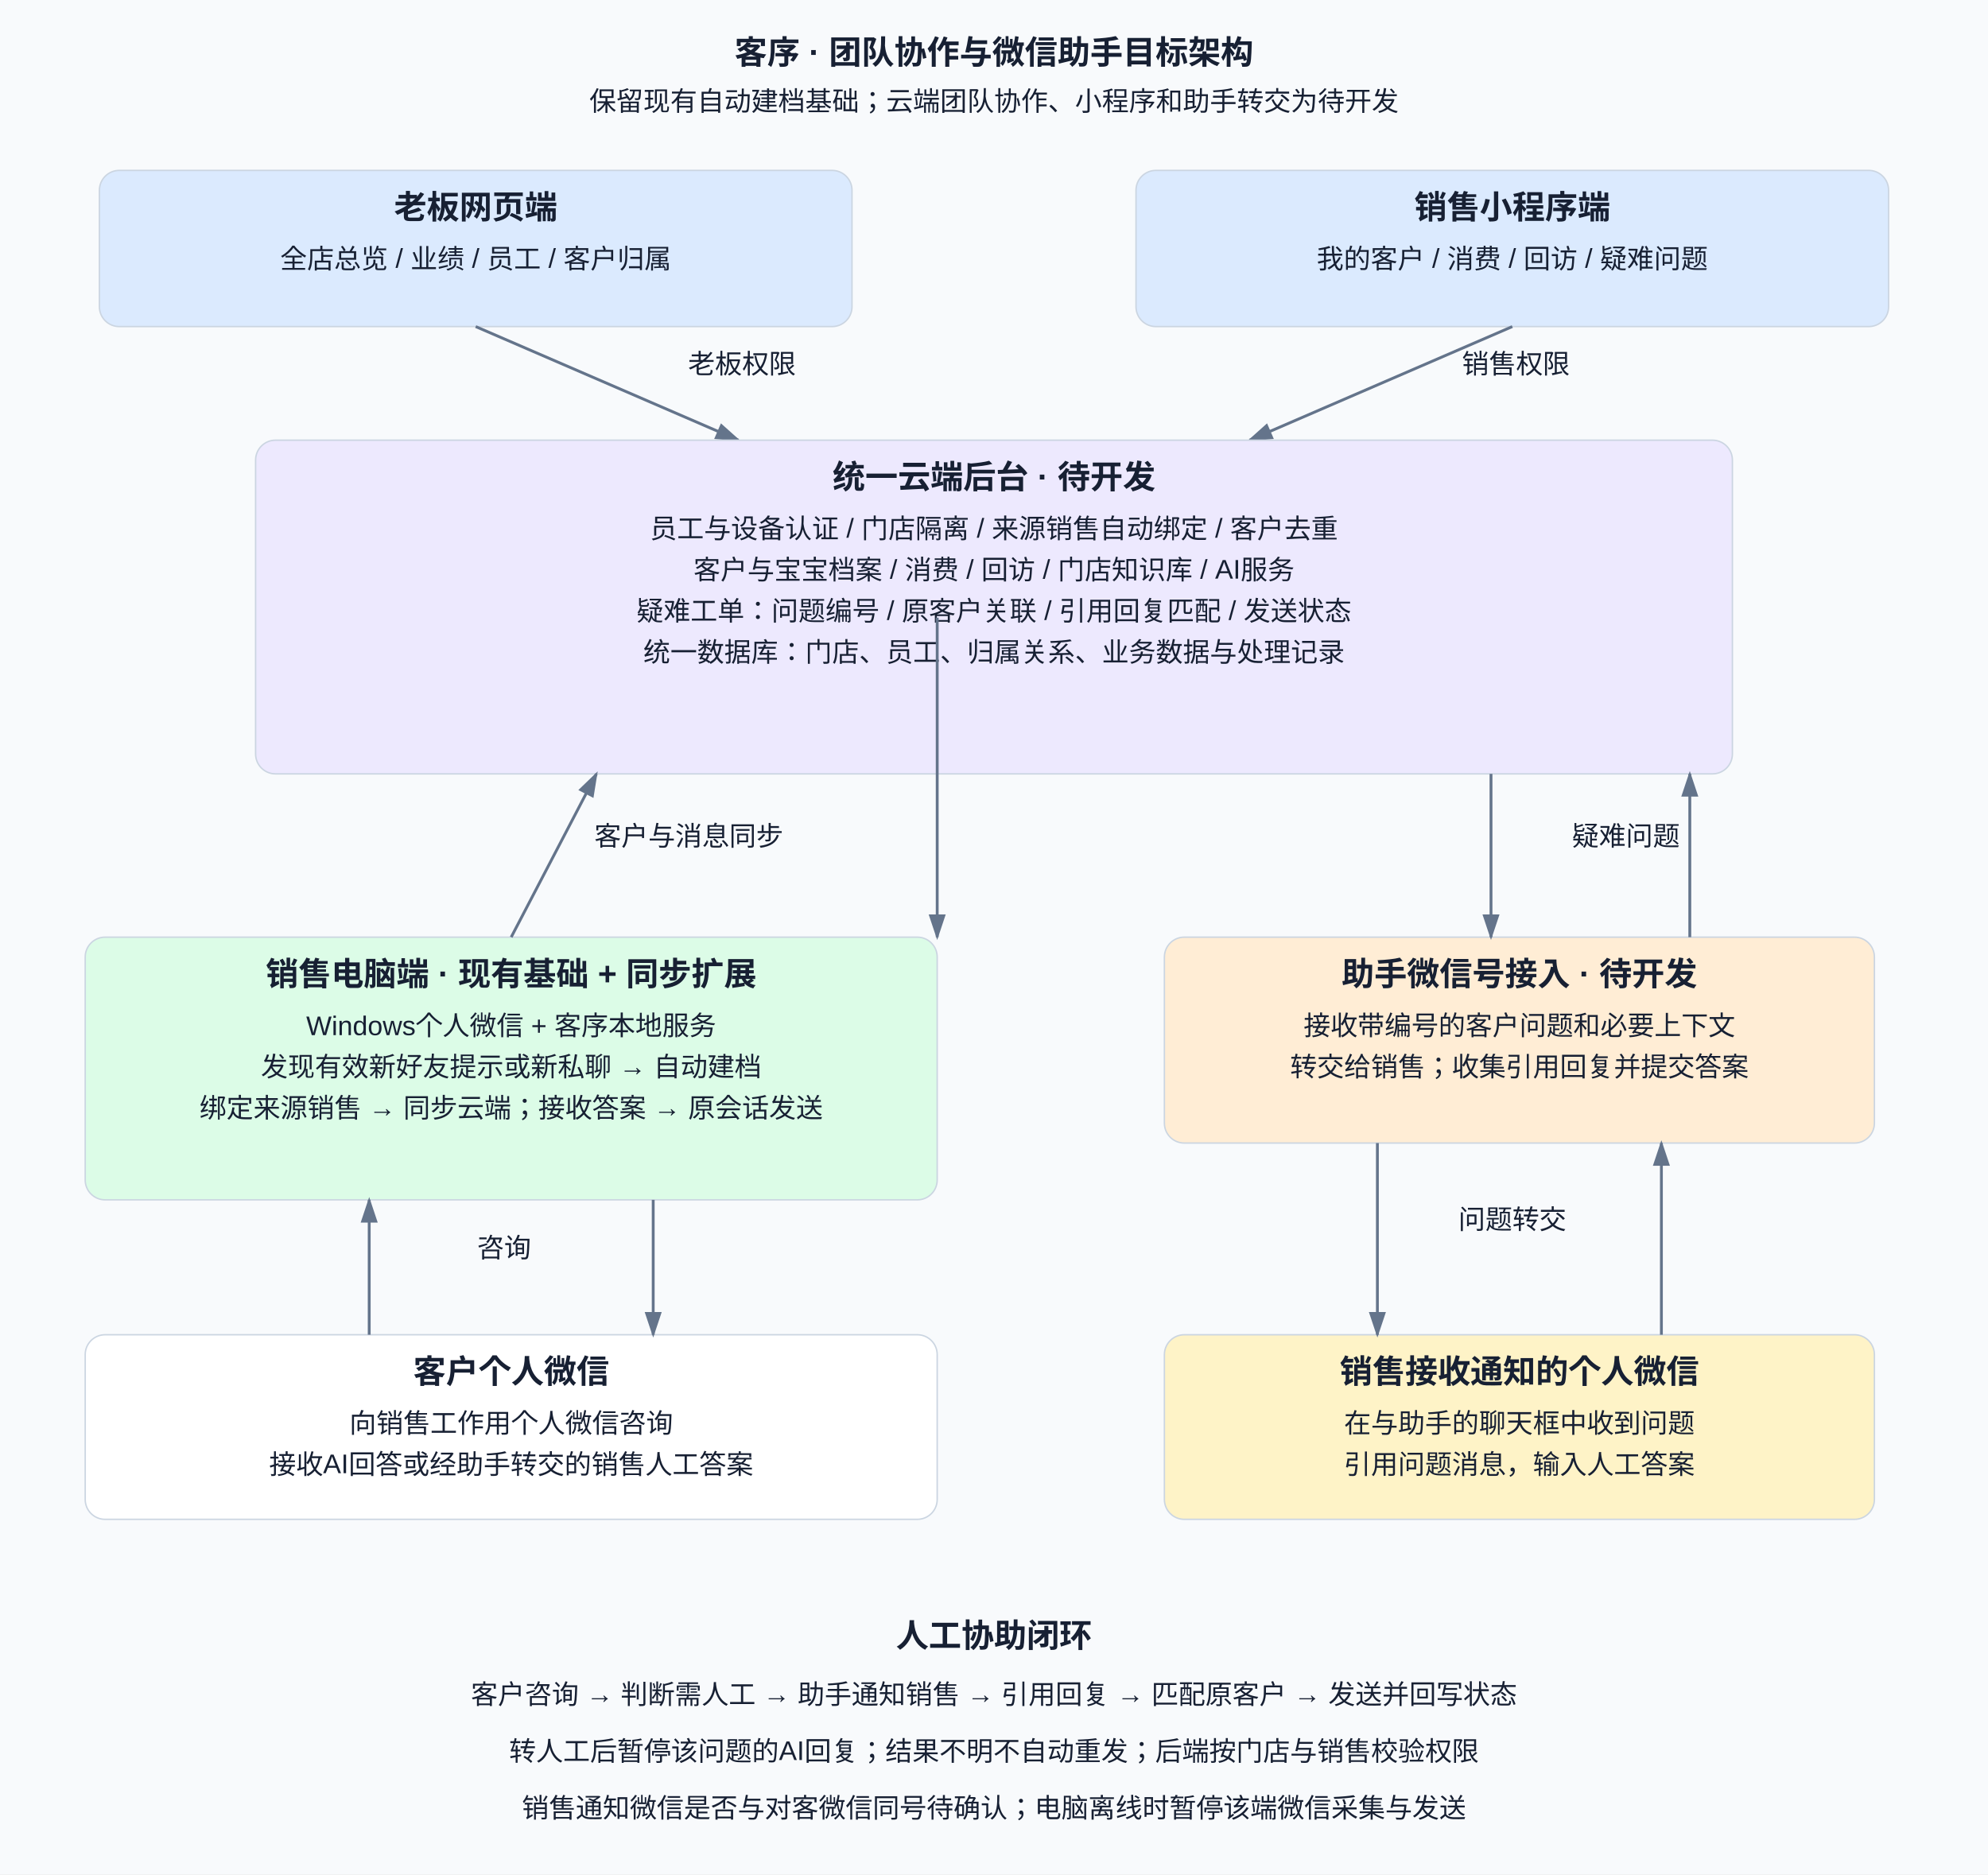
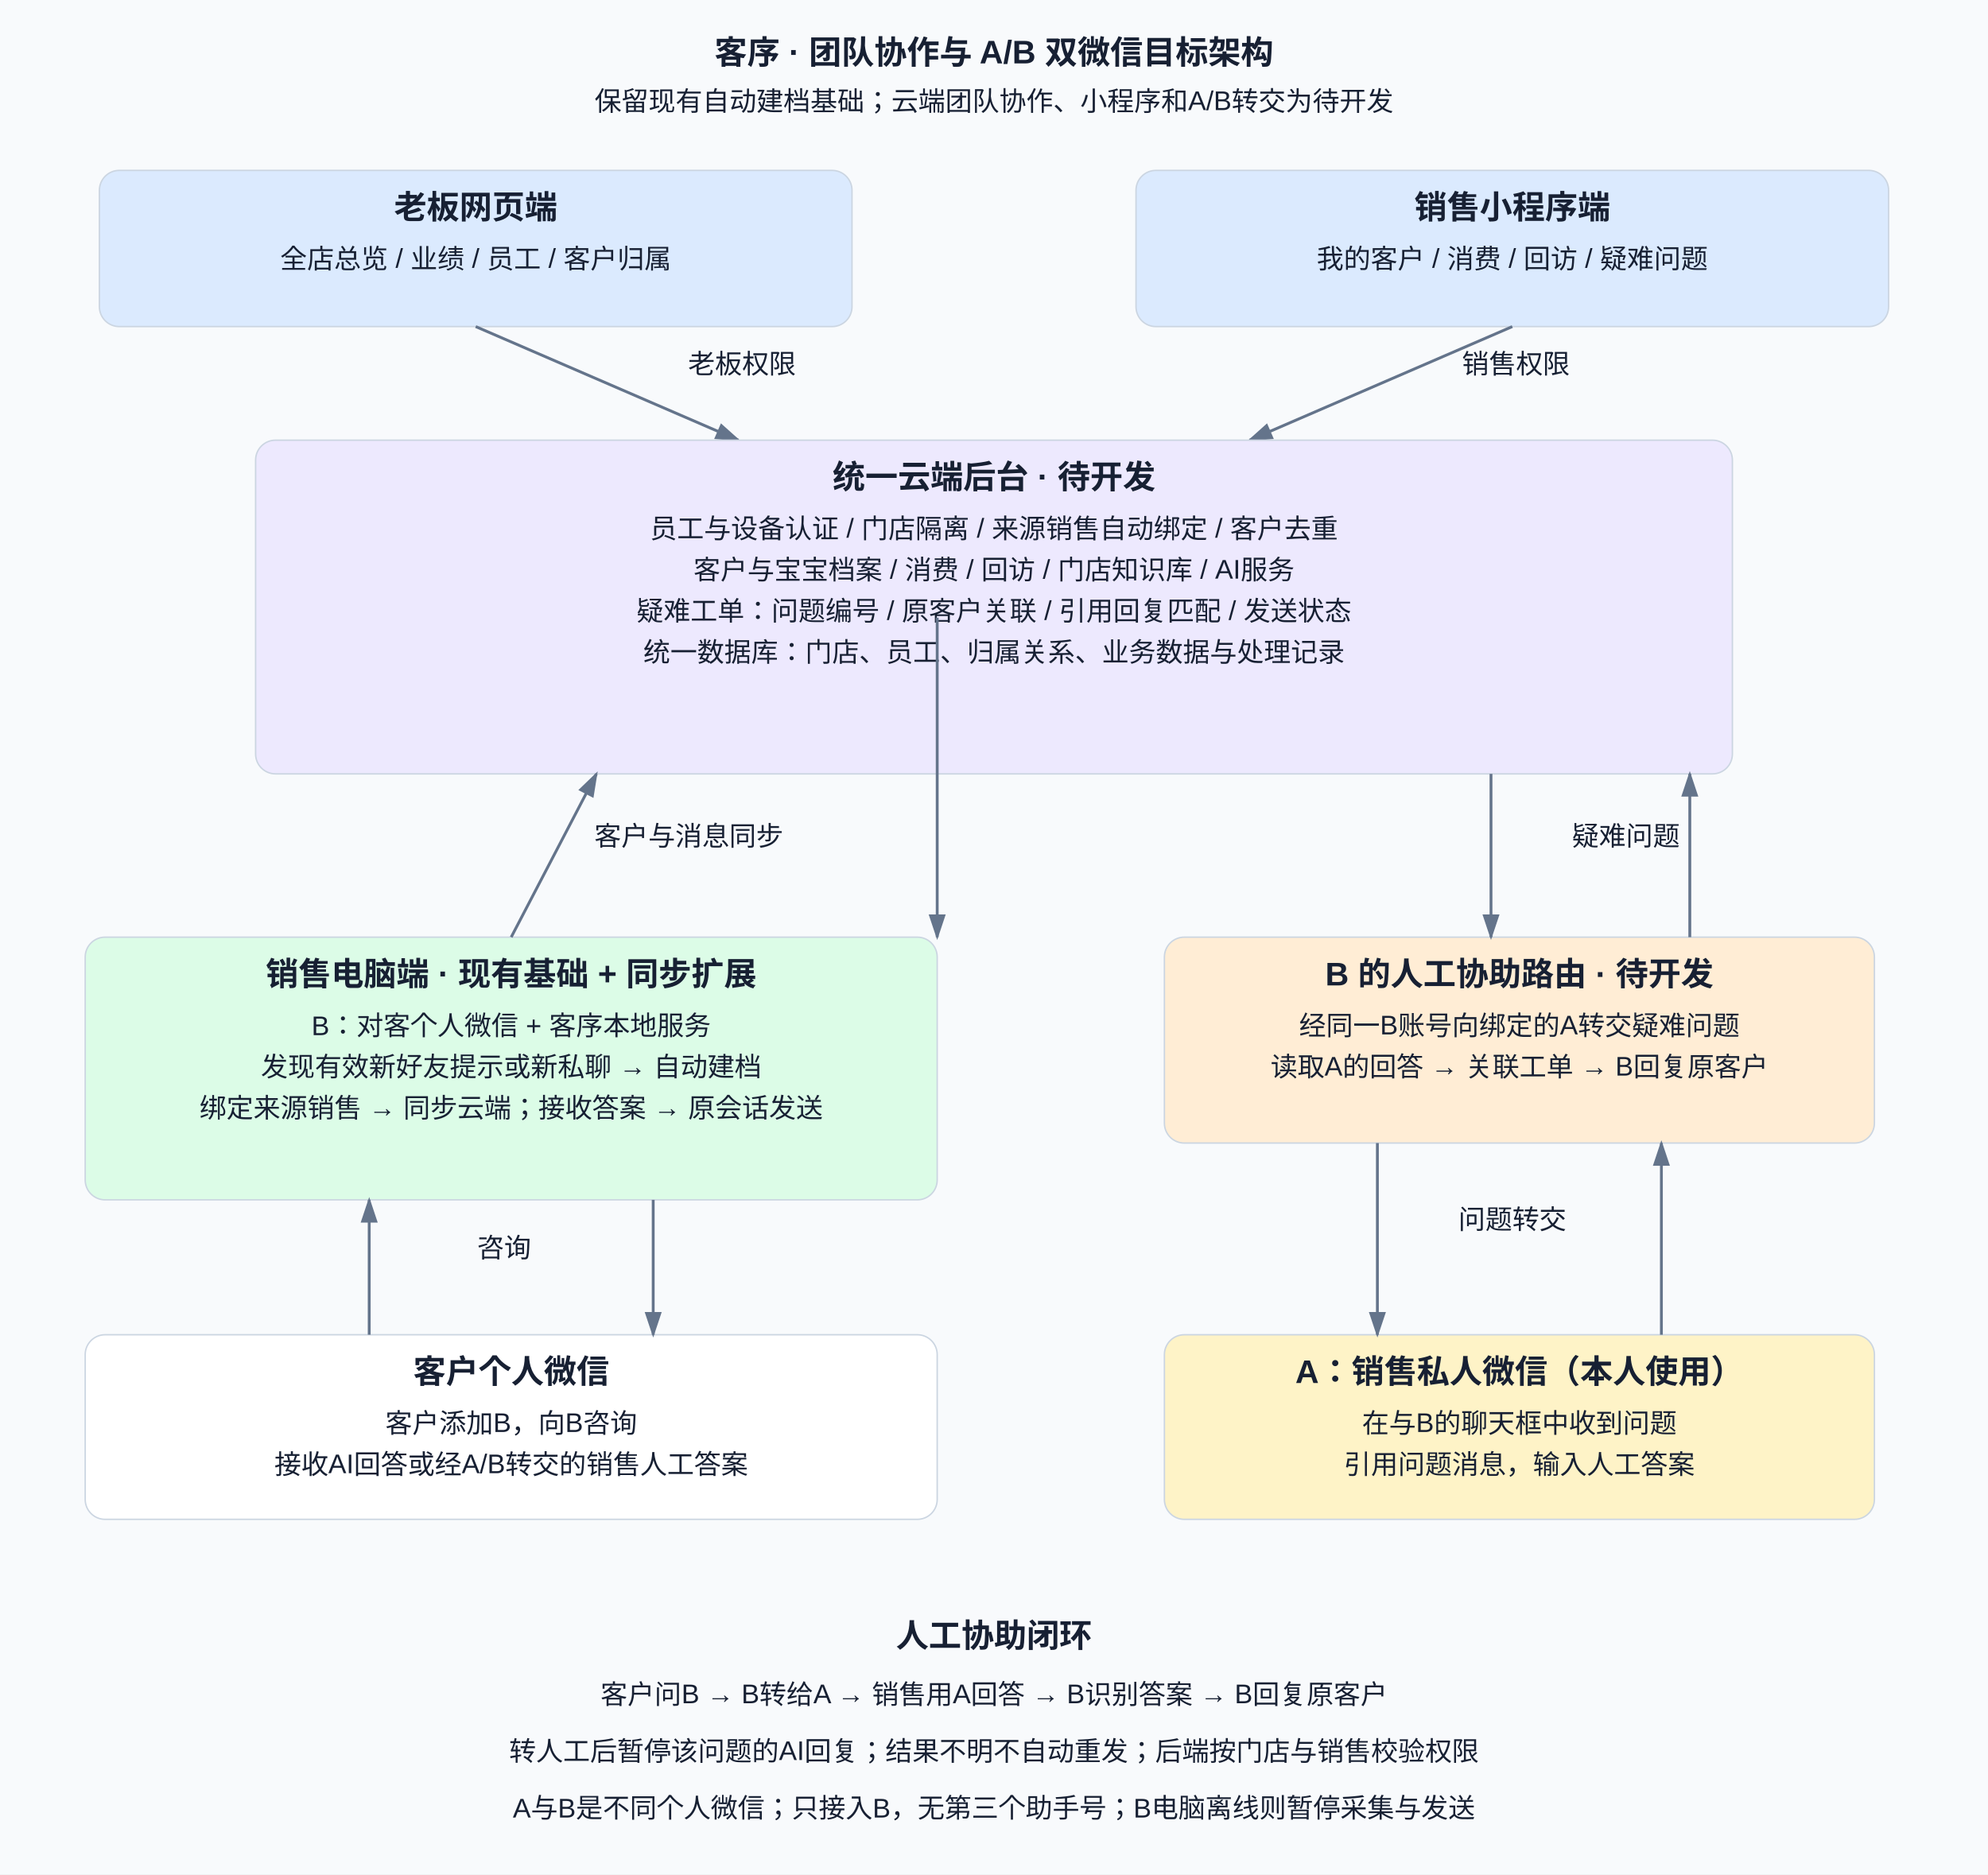
<svg xmlns="http://www.w3.org/2000/svg" width="1400" height="1320" viewBox="0 0 1400 1320">
  <defs>
    <marker id="arrow" markerWidth="9" markerHeight="9" refX="8" refY="3" orient="auto">
      <path d="M0 0L0 6L9 3Z" fill="#64748b" />
    </marker>
  </defs>
  <rect width="1400" height="1320" fill="#f8fafc" />
  <style>text{font-family:Microsoft YaHei,Arial,sans-serif;fill:#172033}.h{font-size:23px;font-weight:bold}.t{font-size:19px}</style>
-   <text x="700" y="45" text-anchor="middle" class="h">客序 · 团队协作与微信助手目标架构</text>
-   <text x="700" y="78" text-anchor="middle" class="t">保留现有自动建档基础；云端团队协作、小程序和助手转交为待开发</text>
+   <text x="700" y="45" text-anchor="middle" class="h">客序 · 团队协作与 A/B 双微信目标架构</text>
+   <text x="700" y="78" text-anchor="middle" class="t">保留现有自动建档基础；云端团队协作、小程序和A/B转交为待开发</text>
  <rect x="70" y="120" width="530" height="110" rx="14" fill="#dbeafe" stroke="#cbd5e1" />
  <text x="335" y="154" text-anchor="middle" class="h">老板网页端</text>
  <text x="335" y="189" text-anchor="middle" class="t">全店总览 / 业绩 / 员工 / 客户归属</text>
  <rect x="800" y="120" width="530" height="110" rx="14" fill="#dbeafe" stroke="#cbd5e1" />
  <text x="1065" y="154" text-anchor="middle" class="h">销售小程序端</text>
  <text x="1065" y="189" text-anchor="middle" class="t">我的客户 / 消费 / 回访 / 疑难问题</text>
  <path d="M335 230L520 310" stroke="#64748b" stroke-width="2" fill="none" marker-end="url(#arrow)" />
  <text x="522.5" y="263" text-anchor="middle" class="t">老板权限</text>
  <path d="M1065 230L880 310" stroke="#64748b" stroke-width="2" fill="none" marker-end="url(#arrow)" />
  <text x="1067.5" y="263" text-anchor="middle" class="t">销售权限</text>
  <rect x="180" y="310" width="1040" height="235" rx="14" fill="#ede9fe" stroke="#cbd5e1" />
  <text x="700" y="344" text-anchor="middle" class="h">统一云端后台 · 待开发</text>
  <text x="700" y="379" text-anchor="middle" class="t">员工与设备认证 / 门店隔离 / 来源销售自动绑定 / 客户去重</text>
  <text x="700" y="408" text-anchor="middle" class="t">客户与宝宝档案 / 消费 / 回访 / 门店知识库 / AI服务</text>
  <text x="700" y="437" text-anchor="middle" class="t">疑难工单：问题编号 / 原客户关联 / 引用回复匹配 / 发送状态</text>
  <text x="700" y="466" text-anchor="middle" class="t">统一数据库：门店、员工、归属关系、业务数据与处理记录</text>
  <rect x="60" y="660" width="600" height="185" rx="14" fill="#dcfce7" stroke="#cbd5e1" />
  <text x="360" y="694" text-anchor="middle" class="h">销售电脑端 · 现有基础 + 同步扩展</text>
-   <text x="360" y="729" text-anchor="middle" class="t">Windows个人微信 + 客序本地服务</text>
+   <text x="360" y="729" text-anchor="middle" class="t">B：对客个人微信 + 客序本地服务</text>
  <text x="360" y="758" text-anchor="middle" class="t">发现有效新好友提示或新私聊 → 自动建档</text>
  <text x="360" y="787" text-anchor="middle" class="t">绑定来源销售 → 同步云端；接收答案 → 原会话发送</text>
  <rect x="820" y="660" width="500" height="145" rx="14" fill="#ffedd5" stroke="#cbd5e1" />
-   <text x="1070" y="694" text-anchor="middle" class="h">助手微信号接入 · 待开发</text>
-   <text x="1070" y="729" text-anchor="middle" class="t">接收带编号的客户问题和必要上下文</text>
-   <text x="1070" y="758" text-anchor="middle" class="t">转交给销售；收集引用回复并提交答案</text>
+   <text x="1070" y="694" text-anchor="middle" class="h">B 的人工协助路由 · 待开发</text>
+   <text x="1070" y="729" text-anchor="middle" class="t">经同一B账号向绑定的A转交疑难问题</text>
+   <text x="1070" y="758" text-anchor="middle" class="t">读取A的回答 → 关联工单 → B回复原客户</text>
  <path d="M360 660L420 545" stroke="#64748b" stroke-width="2" fill="none" marker-end="url(#arrow)" />
  <text x="485" y="595.5" text-anchor="middle" class="t">客户与消息同步</text>
  <path d="M660 435L660 660" stroke="#64748b" stroke-width="2" fill="none" marker-end="url(#arrow)" />
  <path d="M1050 545L1050 660" stroke="#64748b" stroke-width="2" fill="none" marker-end="url(#arrow)" />
  <text x="1145" y="595.5" text-anchor="middle" class="t">疑难问题</text>
  <path d="M1190 660L1190 545" stroke="#64748b" stroke-width="2" fill="none" marker-end="url(#arrow)" />
  <rect x="820" y="940" width="500" height="130" rx="14" fill="#fef3c7" stroke="#cbd5e1" />
-   <text x="1070" y="974" text-anchor="middle" class="h">销售接收通知的个人微信</text>
-   <text x="1070" y="1009" text-anchor="middle" class="t">在与助手的聊天框中收到问题</text>
+   <text x="1070" y="974" text-anchor="middle" class="h">A：销售私人微信（本人使用）</text>
+   <text x="1070" y="1009" text-anchor="middle" class="t">在与B的聊天框中收到问题</text>
  <text x="1070" y="1038" text-anchor="middle" class="t">引用问题消息，输入人工答案</text>
  <path d="M970 805L970 940" stroke="#64748b" stroke-width="2" fill="none" marker-end="url(#arrow)" />
  <text x="1065" y="865.5" text-anchor="middle" class="t">问题转交</text>
  <path d="M1170 940L1170 805" stroke="#64748b" stroke-width="2" fill="none" marker-end="url(#arrow)" />
  <rect x="60" y="940" width="600" height="130" rx="14" fill="#ffffff" stroke="#cbd5e1" />
  <text x="360" y="974" text-anchor="middle" class="h">客户个人微信</text>
-   <text x="360" y="1009" text-anchor="middle" class="t">向销售工作用个人微信咨询</text>
-   <text x="360" y="1038" text-anchor="middle" class="t">接收AI回答或经助手转交的销售人工答案</text>
+   <text x="360" y="1009" text-anchor="middle" class="t">客户添加B，向B咨询</text>
+   <text x="360" y="1038" text-anchor="middle" class="t">接收AI回答或经A/B转交的销售人工答案</text>
  <path d="M260 940L260 845" stroke="#64748b" stroke-width="2" fill="none" marker-end="url(#arrow)" />
  <text x="355" y="885.5" text-anchor="middle" class="t">咨询</text>
  <path d="M460 845L460 940" stroke="#64748b" stroke-width="2" fill="none" marker-end="url(#arrow)" />
  <text x="700" y="1160" text-anchor="middle" class="h">人工协助闭环</text>
-   <text x="700" y="1200" text-anchor="middle" class="t">客户咨询 → 判断需人工 → 助手通知销售 → 引用回复 → 匹配原客户 → 发送并回写状态</text>
+   <text x="700" y="1200" text-anchor="middle" class="t">客户问B → B转给A → 销售用A回答 → B识别答案 → B回复原客户</text>
  <text x="700" y="1240" text-anchor="middle" class="t">转人工后暂停该问题的AI回复；结果不明不自动重发；后端按门店与销售校验权限</text>
-   <text x="700" y="1280" text-anchor="middle" class="t">销售通知微信是否与对客微信同号待确认；电脑离线时暂停该端微信采集与发送</text>
+   <text x="700" y="1280" text-anchor="middle" class="t">A与B是不同个人微信；只接入B，无第三个助手号；B电脑离线则暂停采集与发送</text>
</svg>
